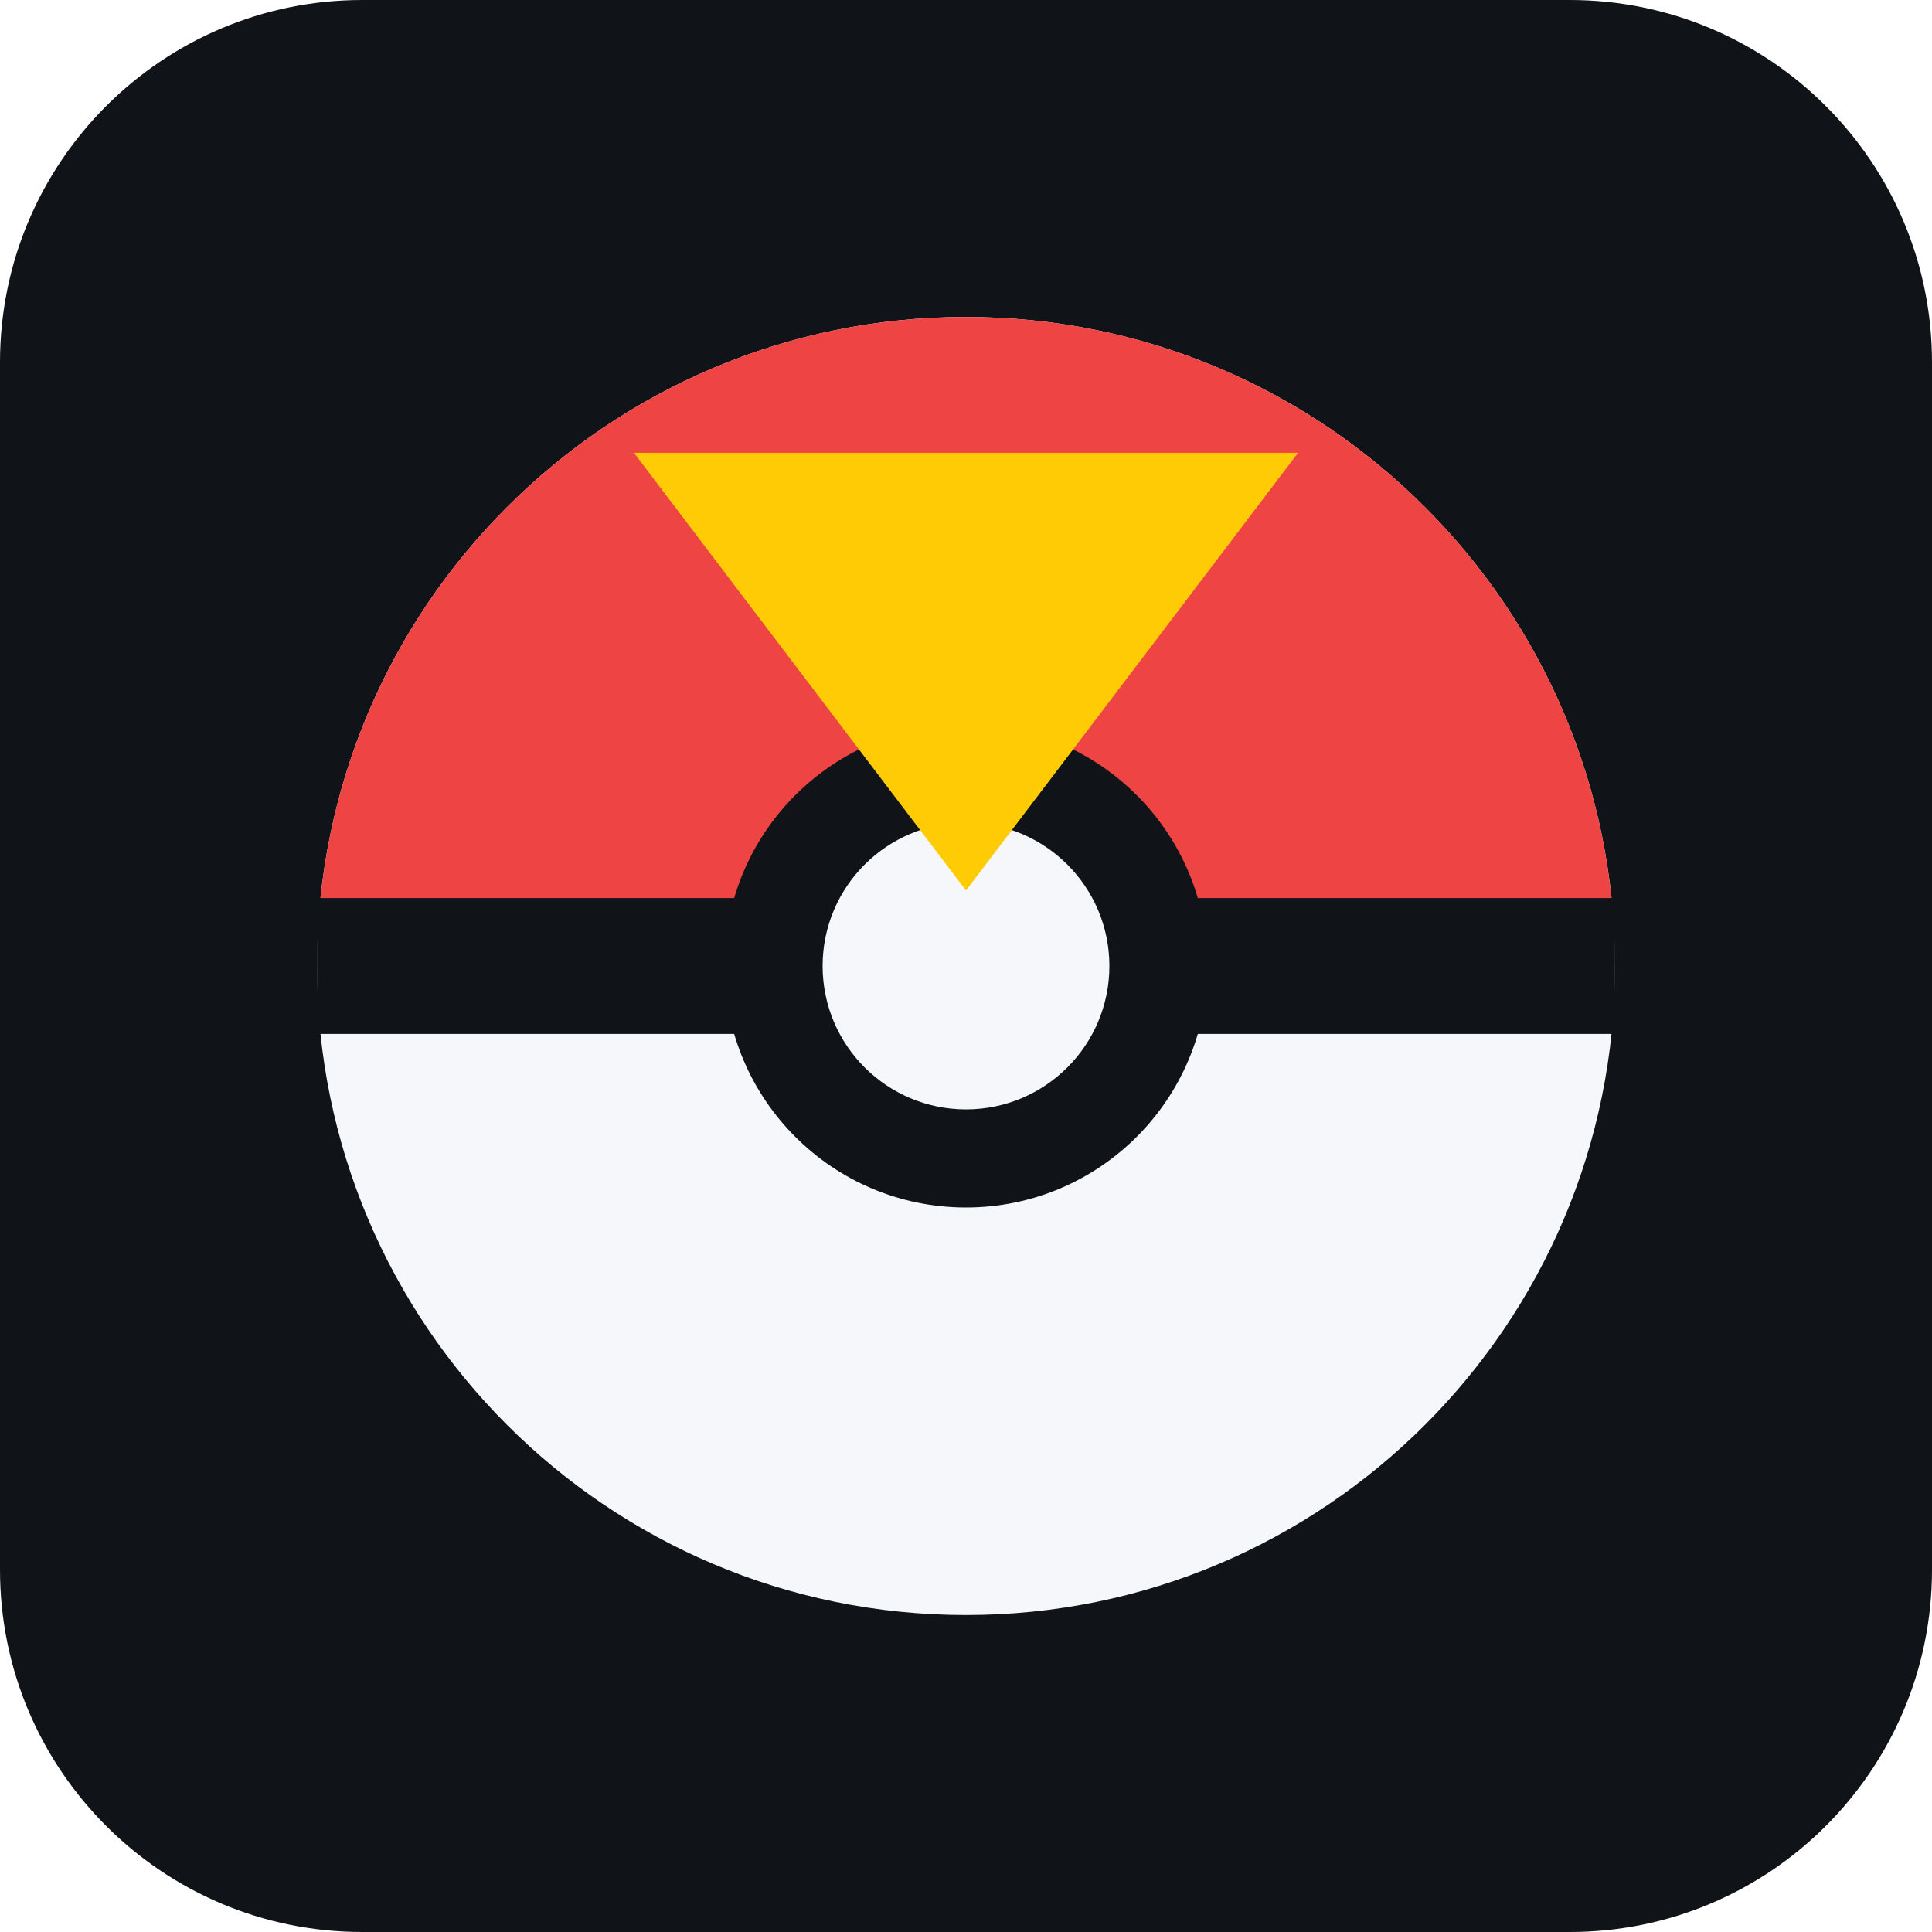
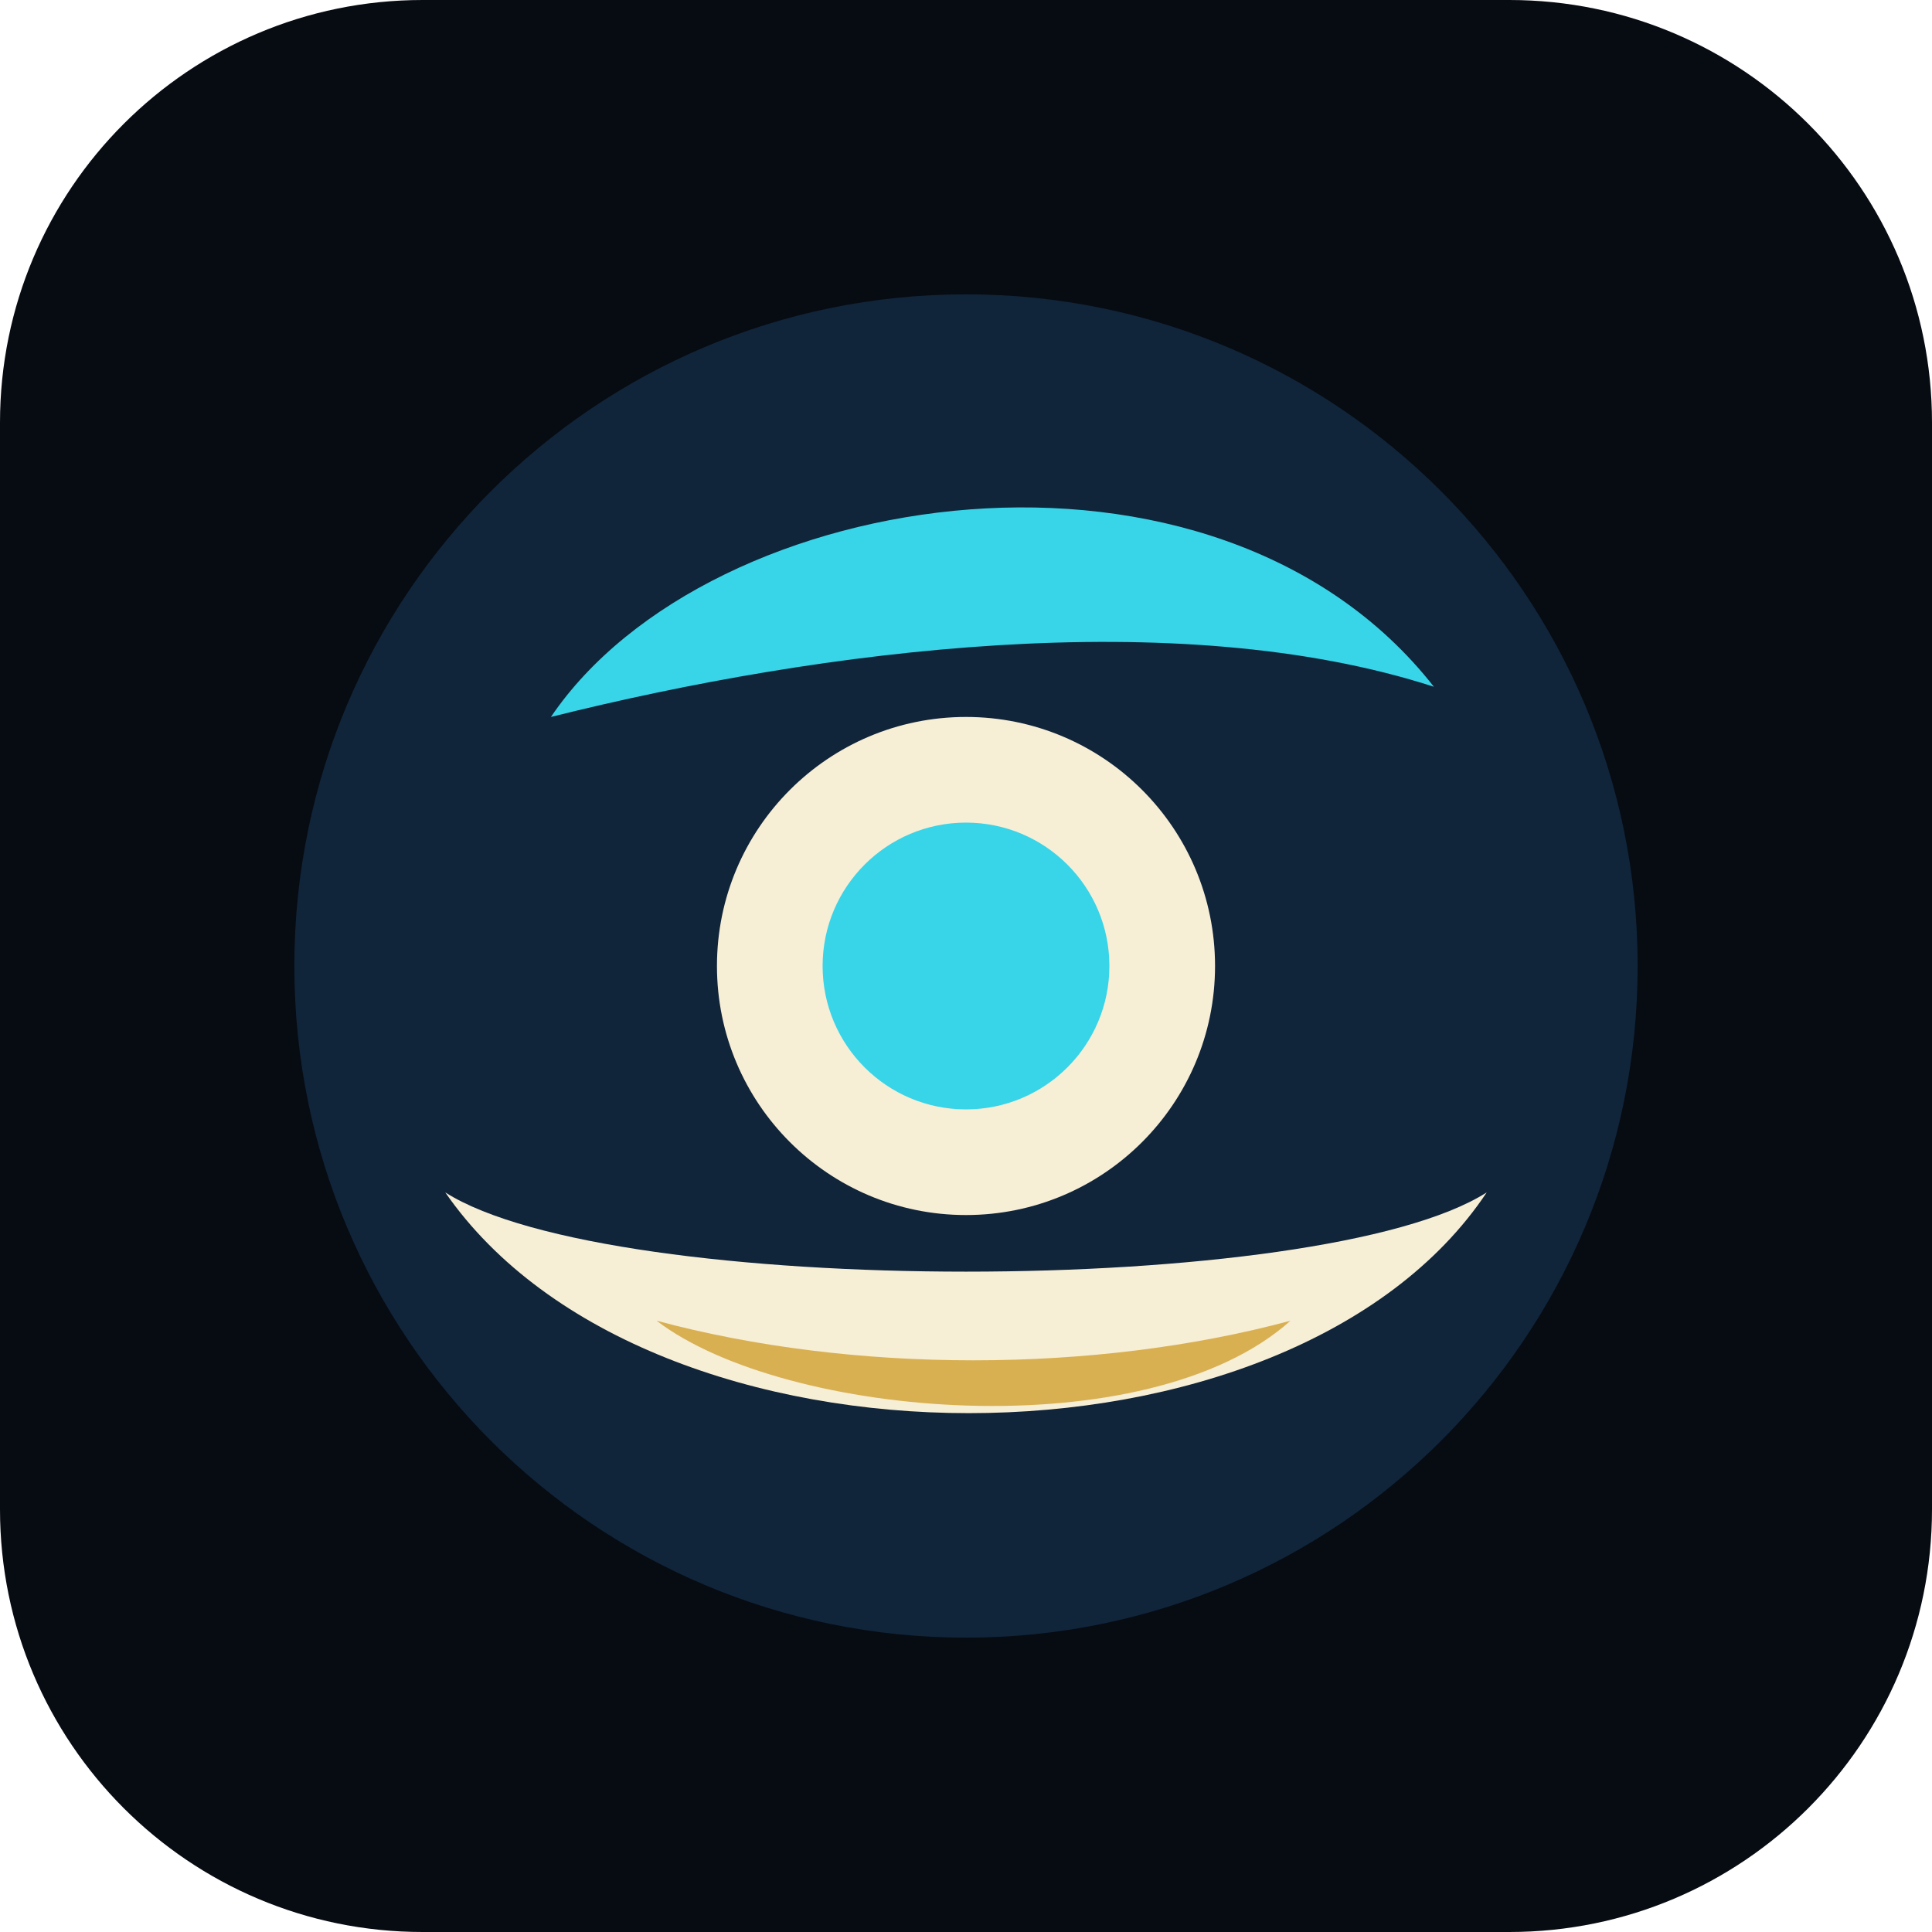
<svg xmlns="http://www.w3.org/2000/svg" viewBox="0 0 512 512">
-   <rect width="512" height="512" rx="96" fill="#101318" />
-   <circle cx="256" cy="256" r="172" fill="#f5f7fb" />
-   <path d="M84 256a172 172 0 0 1 344 0H84z" fill="#ef4444" />
-   <rect x="84" y="238" width="344" height="36" fill="#101318" />
-   <circle cx="256" cy="256" r="64" fill="#101318" />
-   <circle cx="256" cy="256" r="38" fill="#f5f7fb" />
-   <path d="M168 120h176l-88 116z" fill="#ffcb05" />
+   <rect width="512" height="512" rx="112" fill="#070b12" />
+   <circle cx="256" cy="256" r="178" fill="#10243a" />
+   <path d="M118 316c54 78 224 78 276 0-44 28-232 28-276 0z" fill="#f7eed6" />
+   <path d="M146 190c42-62 176-82 234-8-68-22-162-10-234 8z" fill="#38d4e8" />
+   <path d="M174 350c34 26 130 34 168 0-52 14-116 14-168 0z" fill="#d8b052" />
+   <circle cx="256" cy="256" r="66" fill="#f7eed6" />
+   <circle cx="256" cy="256" r="38" fill="#38d4e8" />
</svg>
